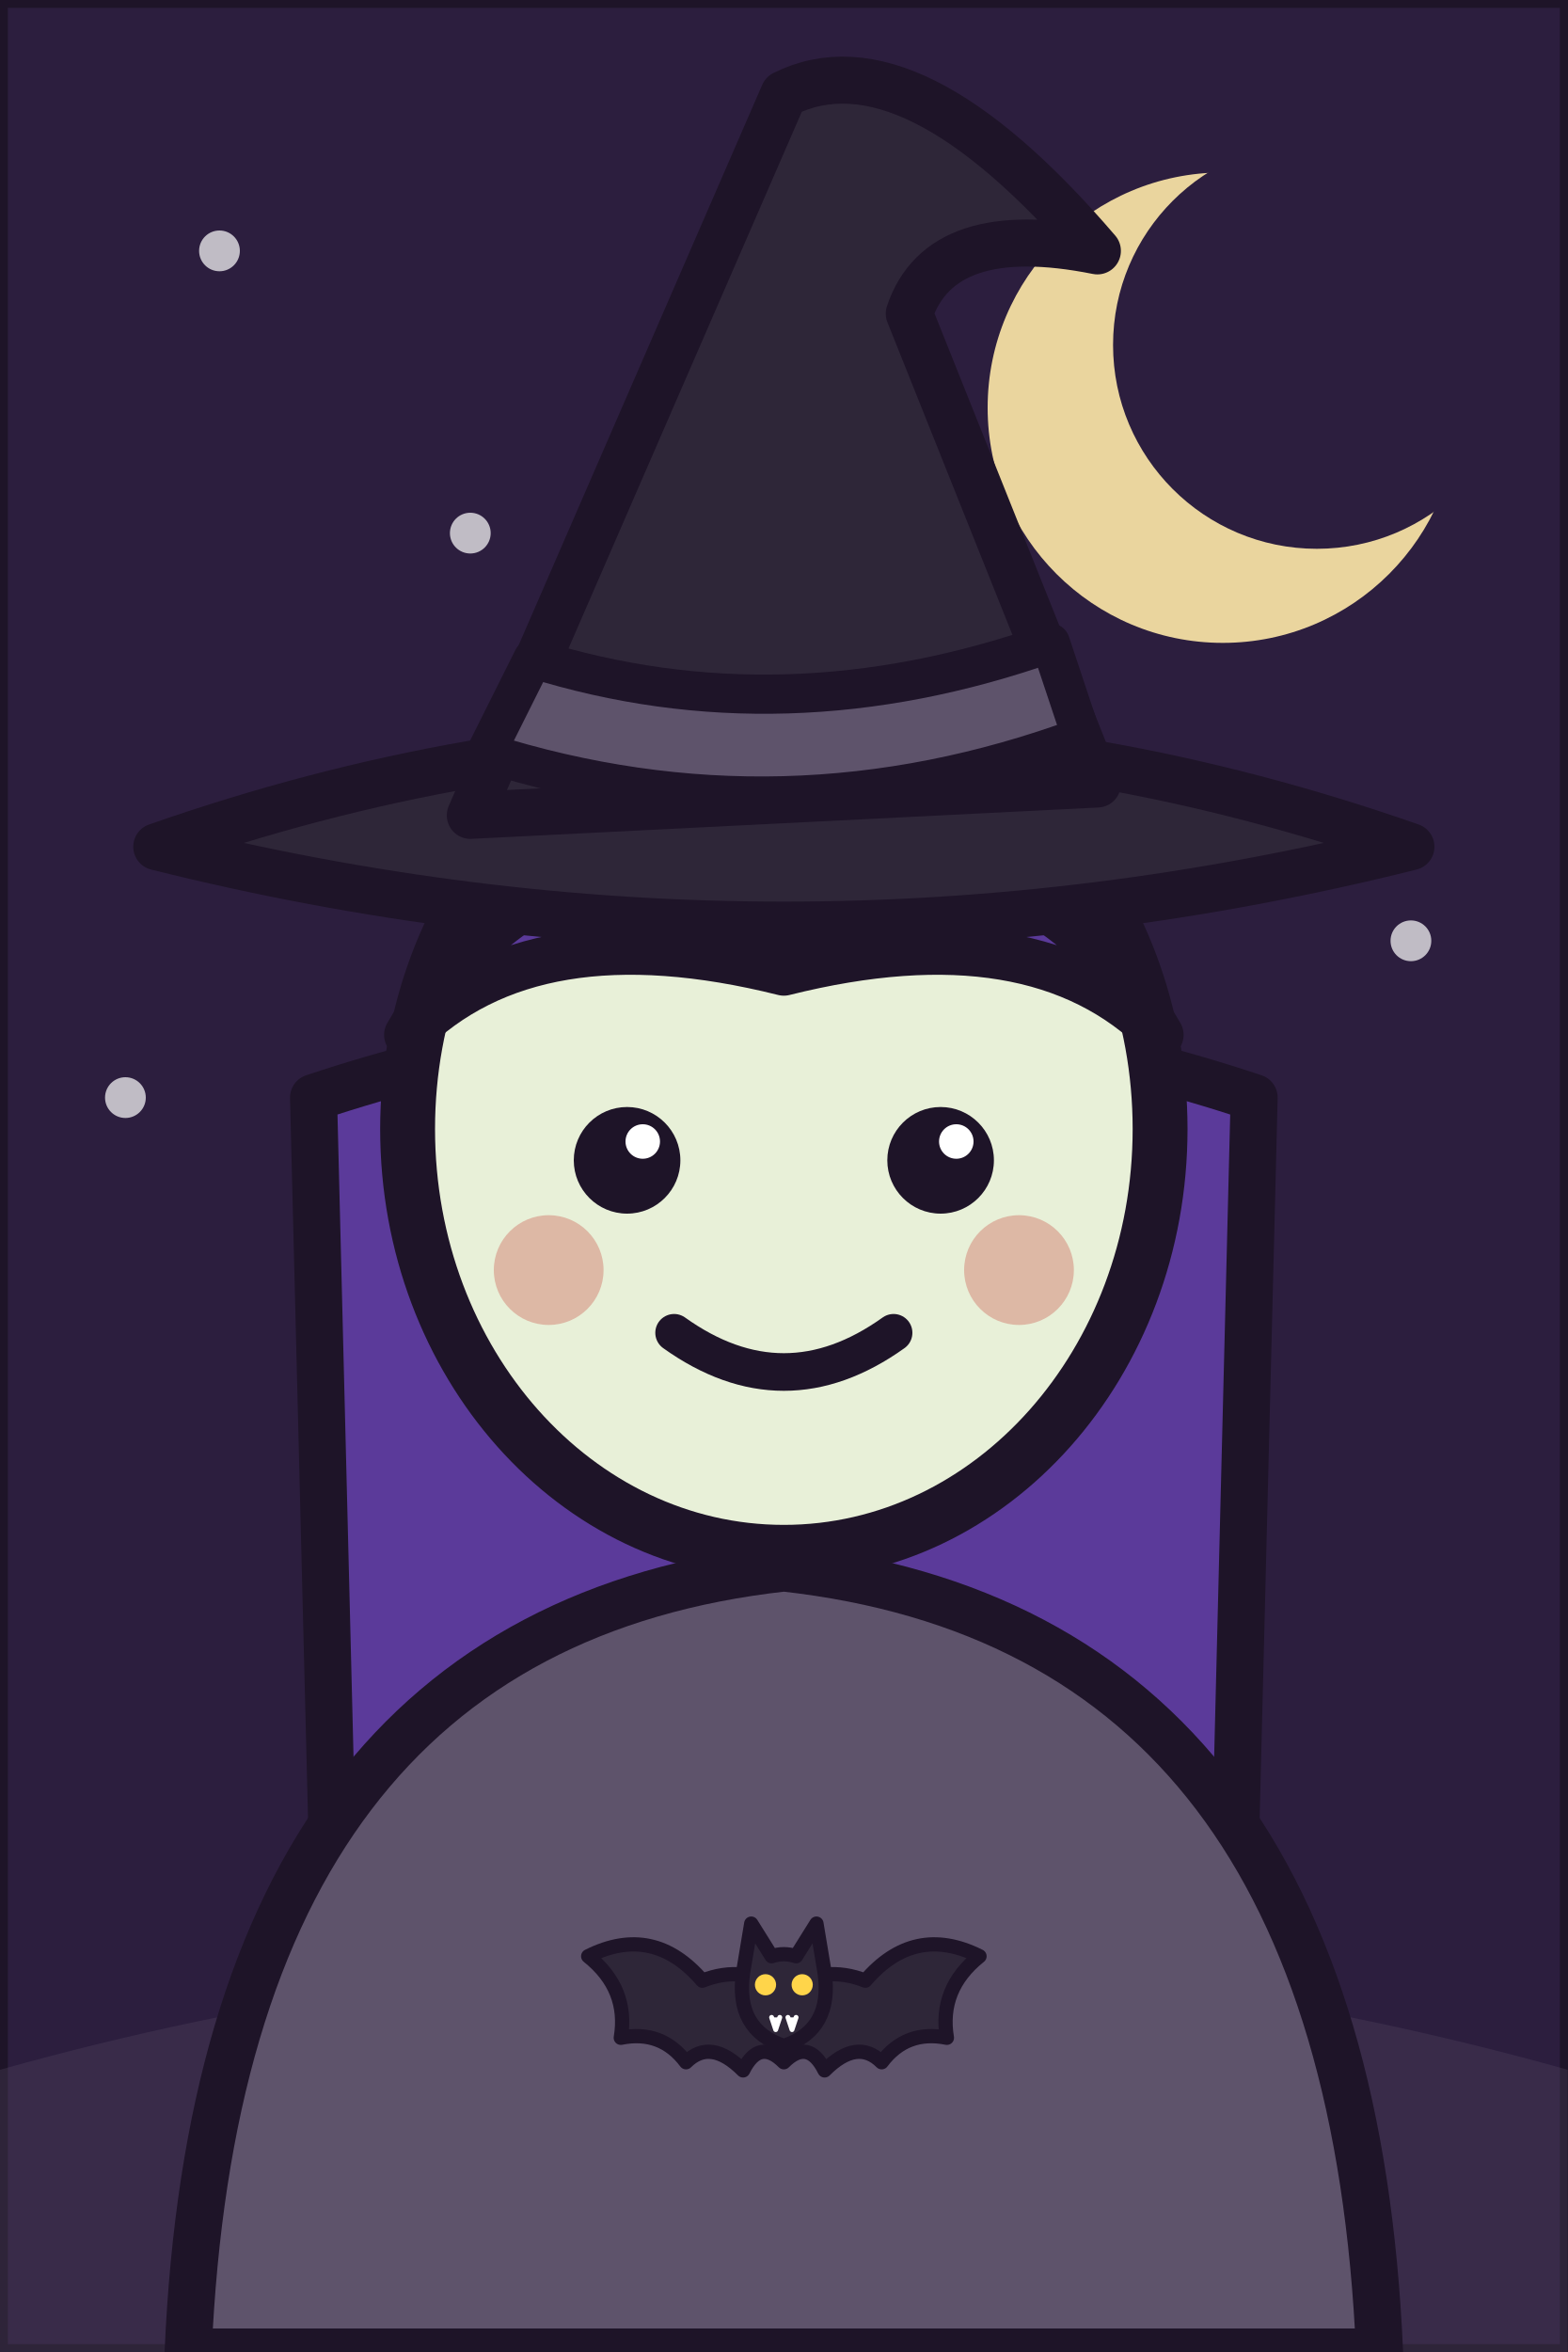
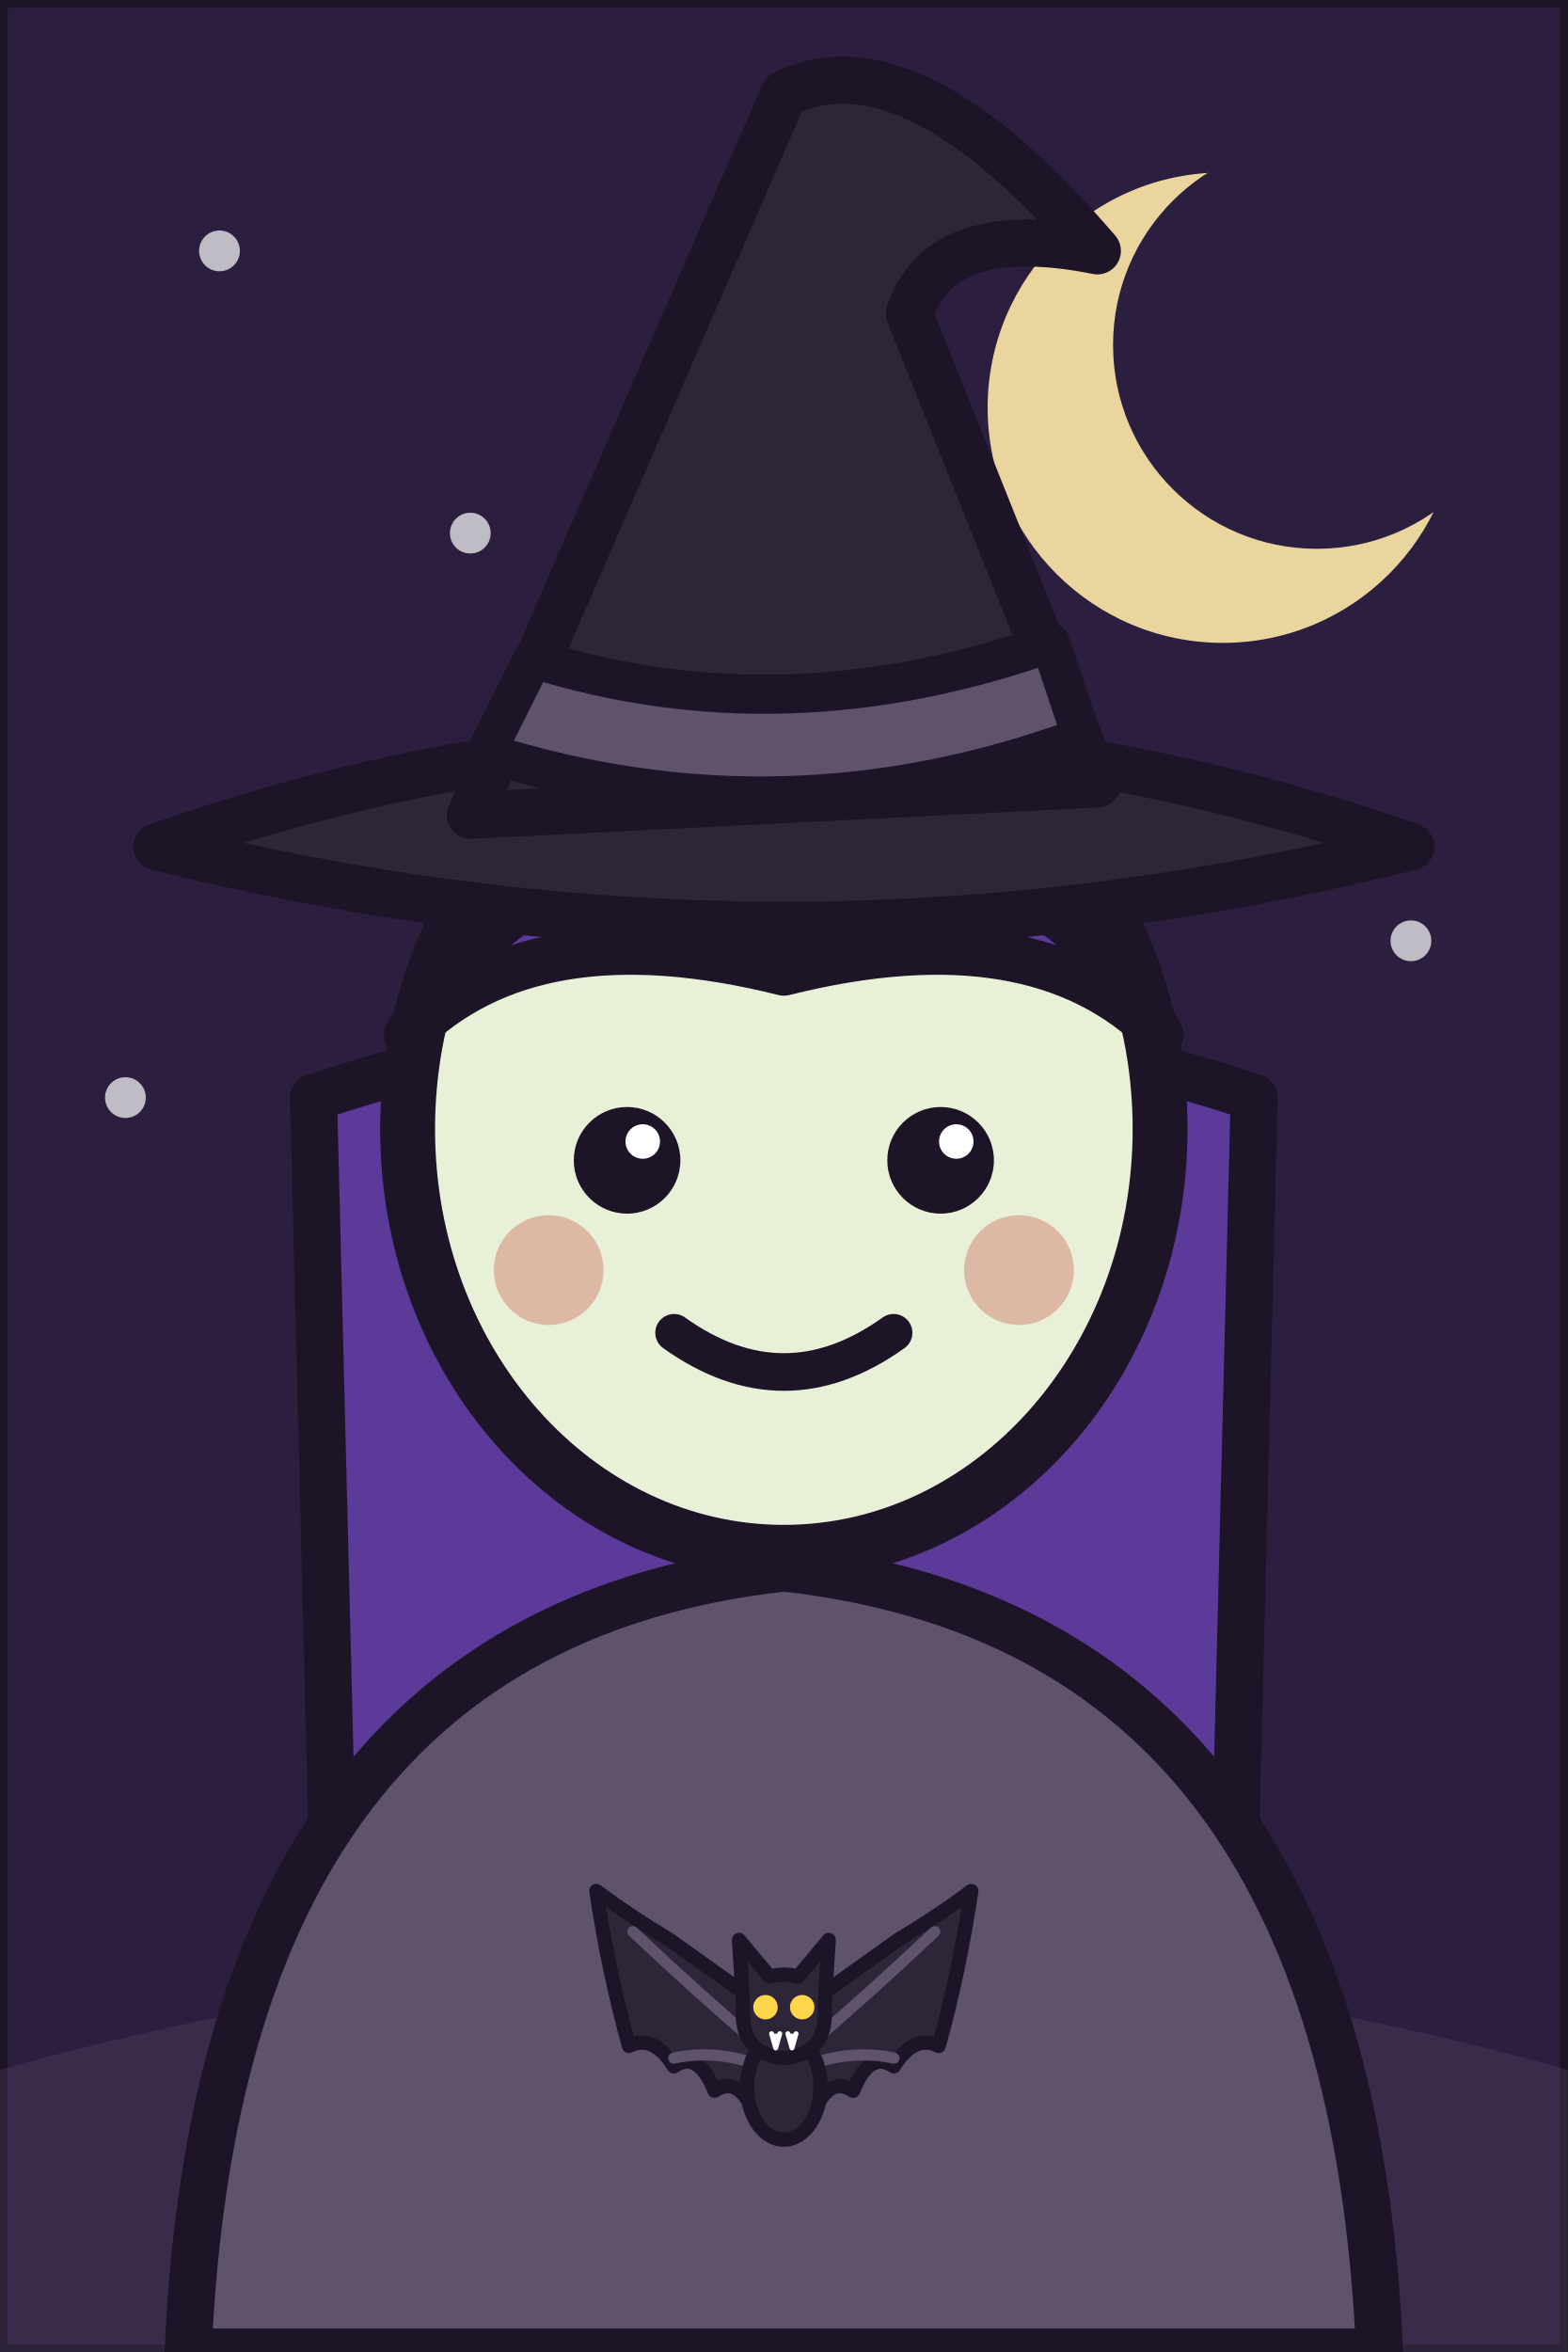
<svg xmlns="http://www.w3.org/2000/svg" viewBox="0 0 100 150">
  <g stroke="#1E1428" stroke-linejoin="round" stroke-linecap="round">
    <rect width="100" height="150" fill="#2C1E3E" />
    <circle cx="78" cy="26" r="15" fill="#FFE9A8" stroke="none" opacity=".9" />
    <circle cx="84" cy="22" r="13" fill="#2C1E3E" stroke="none" />
    <circle cx="14" cy="16" r="1.3" fill="#FFFFFF" stroke="none" opacity=".7" />
    <circle cx="30" cy="34" r="1.3" fill="#FFFFFF" stroke="none" opacity=".7" />
    <circle cx="90" cy="60" r="1.3" fill="#FFFFFF" stroke="none" opacity=".7" />
    <circle cx="8" cy="70" r="1.3" fill="#FFFFFF" stroke="none" opacity=".7" />
    <path d="M0 150 L0 132 Q50 118 100 132 L100 150 Z" fill="#5E536B" stroke="none" opacity=".25" />
    <path d="M22 150 L20 70 Q50 60 80 70 L78 150 Z" fill="#5B3A9A" stroke-width="3" />
    <path d="M12 150 Q14 104 50 100 Q86 104 88 150 Z" fill="#5E536B" stroke-width="3" />
    <ellipse cx="50" cy="72" rx="24" ry="27" fill="#E8F0D8" stroke-width="3.5" />
    <path d="M26 66 Q34 52 50 56 Q66 52 74 66 Q66 58 50 62 Q34 58 26 66 Z" fill="#5B3A9A" stroke-width="3" />
    <circle cx="40" cy="74" r="3.4" fill="#1E1428" stroke="none" />
    <circle cx="41" cy="72.8" r="1.1" fill="#FFFFFF" stroke="none" />
    <circle cx="60" cy="74" r="3.4" fill="#1E1428" stroke="none" />
    <circle cx="61" cy="72.8" r="1.1" fill="#FFFFFF" stroke="none" />
    <path d="M43 85 Q50 90 57 85" fill="none" stroke-width="2.4" />
    <circle cx="35" cy="81" r="3.5" fill="#C2352B" stroke="none" opacity=".3" />
    <circle cx="65" cy="81" r="3.5" fill="#C2352B" stroke="none" opacity=".3" />
    <path d="M10 54 Q50 40 90 54 Q50 64 10 54 Z" fill="#2E2638" stroke-width="3" />
    <path d="M30 52 L50 6 Q58 2 70 16 Q60 14 58 20 L70 50 Z" fill="#2E2638" stroke-width="3" />
    <path d="M31 48 Q50 54 69 47 L67 41 Q50 47 34 42 Z" fill="#5E536B" stroke-width="2.5" />
    <g transform="translate(37 118) scale(0.26)">
-       <path d="M50 34 Q40 28 30 32 Q18 18 2 26 Q12 34 10 46 Q20 44 26 52 Q32 46 40 54 Q44 46 50 52 Q56 46 60 54 Q68 46 74 52 Q80 44 90 46 Q88 34 98 26 Q82 18 70 32 Q60 28 50 34 Z" fill="#2E2638" stroke-width="3.5" />
-       <path d="M40 30 L42 18 L47 26 Q50 25 53 26 L58 18 L60 30 Q62 44 50 48 Q38 44 40 30 Z" fill="#2E2638" stroke-width="3.5" />
-       <circle cx="45.5" cy="33" r="2.6" fill="#FFD54A" stroke="none" />
-       <circle cx="54.5" cy="33" r="2.6" fill="#FFD54A" stroke="none" />
-       <path d="M47 41 L48 44 L49 41 M51 41 L52 44 L53 41" fill="#FFFFFF" stroke="#FFFFFF" stroke-width="1.2" />
+       <path d="M50 42 Q36 32 22 22 Q12 16 4 10 Q7 30 12 48 Q18 45 23 53 Q29 49 33 59 Q39 55 43 65 Q47 61 50 67 Q53 61 57 65 Q61 55 67 59 Q71 49 77 53 Q82 45 88 48 Q93 30 96 10 Q88 16 78 22 Q64 32 50 42 Z" fill="#2E2638" stroke-width="3.5" />
+       <path d="M43 47 Q30 36 13 20 M42 52 Q32 49 23 51 M57 47 Q70 36 87 20 M58 52 Q68 49 77 51" fill="none" stroke="#5E536B" stroke-width="2.75" />
+       <ellipse cx="50" cy="58" rx="9" ry="13" fill="#2E2638" stroke-width="3.5" />
+       <path d="M40 38 L39 22 L46.5 31 Q50 30 53.5 31 L61 22 L60 38 Q61 50 50 51 Q39 50 40 38 Z" fill="#2E2638" stroke-width="3.5" />
+       <circle cx="45.5" cy="38.5" r="3" fill="#FFD54A" stroke="none" />
+       <circle cx="54.5" cy="38.5" r="3" fill="#FFD54A" stroke="none" />
+       <path d="M47 45 L48 48.5 L49 45 M51 45 L52 48.5 L53 45" fill="#FFFFFF" stroke="#FFFFFF" stroke-width="1.2" />
    </g>
  </g>
</svg>
